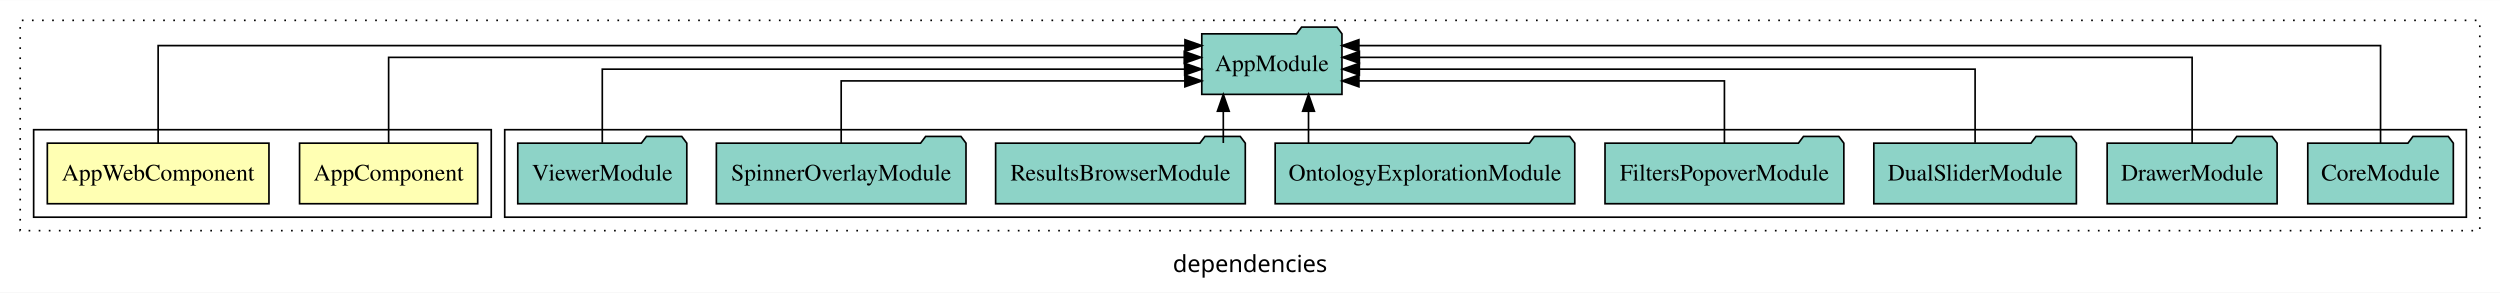
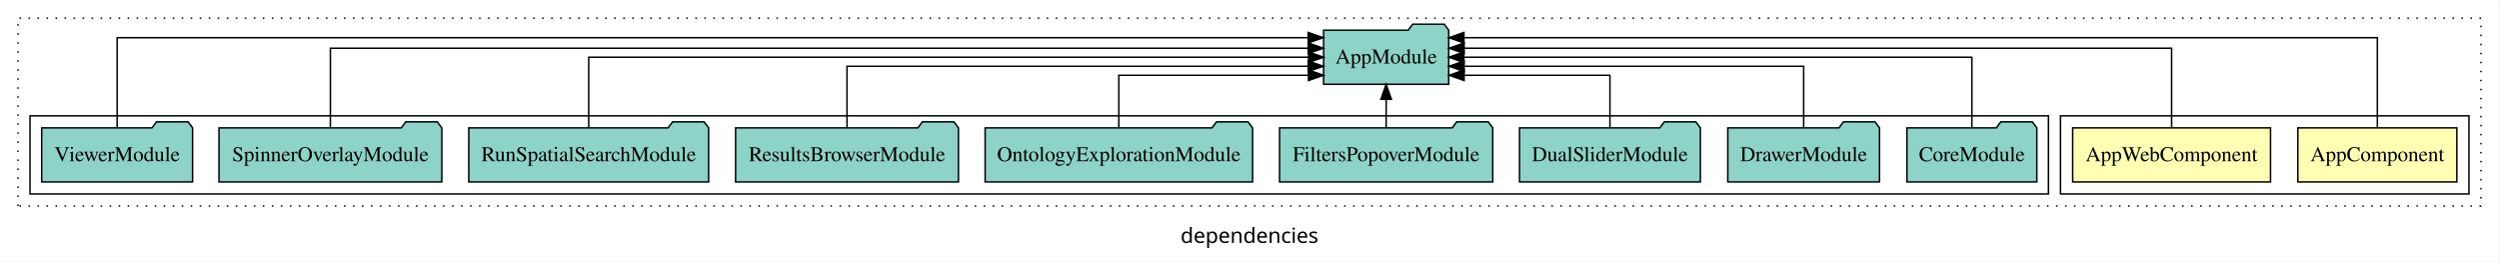
- <svg xmlns="http://www.w3.org/2000/svg" width="1486pt" height="174pt" viewBox="0.00 0.00 1486.00 173.80">
+ <svg xmlns="http://www.w3.org/2000/svg" width="1664pt" height="174pt" viewBox="0.00 0.00 1664.00 173.80">
  <g id="graph0" class="graph" transform="scale(1 1) rotate(0) translate(4 169.8)">
-     <polygon fill="white" stroke="transparent" points="-4,4 -4,-169.8 1482,-169.8 1482,4 -4,4" />
-     <text text-anchor="middle" x="739" y="-8.2" font-family="sans-serif" font-size="14.00">dependencies</text>
+     <polygon fill="white" stroke="transparent" points="-4,4 -4,-169.8 1660,-169.8 1660,4 -4,4" />
+     <text text-anchor="middle" x="828" y="-8.2" font-family="sans-serif" font-size="14.00">dependencies</text>
    <g id="clust1" class="cluster">
-       <polygon fill="none" stroke="black" stroke-dasharray="1,5" points="8,-32.8 8,-157.8 1470,-157.8 1470,-32.8 8,-32.8" />
+       <polygon fill="none" stroke="black" stroke-dasharray="1,5" points="8,-32.8 8,-157.8 1648,-157.8 1648,-32.8 8,-32.8" />
+     </g>
+     <g id="clust2" class="cluster">
+       <polygon fill="none" stroke="black" points="1368,-40.8 1368,-92.8 1640,-92.8 1640,-40.8 1368,-40.8" />
    </g>
    <g id="clust5" class="cluster">
-       <polygon fill="none" stroke="black" points="296,-40.8 296,-92.8 1462,-92.8 1462,-40.8 296,-40.8" />
-     </g>
-     <g id="clust2" class="cluster">
-       <polygon fill="none" stroke="black" points="16,-40.8 16,-92.8 288,-92.8 288,-40.8 16,-40.8" />
+       <polygon fill="none" stroke="black" points="16,-40.8 16,-92.8 1360,-92.8 1360,-40.8 16,-40.8" />
    </g>
    <g id="node1" class="node">
-       <polygon fill="#ffffb3" stroke="black" points="279.94,-84.8 174.06,-84.8 174.06,-48.8 279.94,-48.8 279.94,-84.8" />
-       <text text-anchor="middle" x="227" y="-62.6" font-family="Times,serif" font-size="14.00">AppComponent</text>
+       <polygon fill="#ffffb3" stroke="black" points="1631.94,-84.8 1526.06,-84.8 1526.06,-48.8 1631.94,-48.8 1631.94,-84.8" />
+       <text text-anchor="middle" x="1579" y="-62.6" font-family="Times,serif" font-size="14.00">AppComponent</text>
    </g>
    <g id="node3" class="node">
-       <polygon fill="#8dd3c7" stroke="black" points="793.66,-149.8 790.66,-153.8 769.66,-153.8 766.66,-149.8 710.34,-149.8 710.34,-113.8 793.66,-113.8 793.66,-149.8" />
-       <text text-anchor="middle" x="752" y="-127.6" font-family="Times,serif" font-size="14.00">AppModule</text>
+       <polygon fill="#8dd3c7" stroke="black" points="960.66,-149.8 957.66,-153.8 936.66,-153.8 933.66,-149.8 877.34,-149.8 877.34,-113.8 960.66,-113.8 960.66,-149.8" />
+       <text text-anchor="middle" x="919" y="-127.6" font-family="Times,serif" font-size="14.00">AppModule</text>
    </g>
    <g id="edge1" class="edge">
-       <path fill="none" stroke="black" d="M227,-84.93C227,-105.37 227,-135.8 227,-135.8 227,-135.8 699.92,-135.8 699.92,-135.8" />
-       <polygon fill="black" stroke="black" points="699.92,-139.3 709.92,-135.8 699.92,-132.3 699.92,-139.3" />
+       <path fill="none" stroke="black" d="M1579,-84.89C1579,-107.93 1579,-144.8 1579,-144.8 1579,-144.8 970.79,-144.8 970.79,-144.8" />
+       <polygon fill="black" stroke="black" points="970.79,-141.3 960.79,-144.8 970.79,-148.3 970.79,-141.3" />
    </g>
    <g id="node2" class="node">
-       <polygon fill="#ffffb3" stroke="black" points="155.87,-84.8 24.13,-84.8 24.13,-48.8 155.87,-48.8 155.87,-84.8" />
-       <text text-anchor="middle" x="90" y="-62.6" font-family="Times,serif" font-size="14.00">AppWebComponent</text>
+       <polygon fill="#ffffb3" stroke="black" points="1507.87,-84.8 1376.13,-84.8 1376.13,-48.8 1507.87,-48.8 1507.87,-84.8" />
+       <text text-anchor="middle" x="1442" y="-62.6" font-family="Times,serif" font-size="14.00">AppWebComponent</text>
    </g>
    <g id="edge2" class="edge">
-       <path fill="none" stroke="black" d="M90,-84.81C90,-107.29 90,-142.8 90,-142.8 90,-142.8 700.34,-142.8 700.34,-142.8" />
-       <polygon fill="black" stroke="black" points="700.34,-146.3 710.34,-142.8 700.34,-139.3 700.34,-146.3" />
+       <path fill="none" stroke="black" d="M1442,-85.08C1442,-106.12 1442,-137.8 1442,-137.8 1442,-137.8 970.92,-137.8 970.92,-137.8" />
+       <polygon fill="black" stroke="black" points="970.92,-134.3 960.92,-137.8 970.92,-141.3 970.92,-134.3" />
    </g>
    <g id="node4" class="node">
-       <polygon fill="#8dd3c7" stroke="black" points="1454.26,-84.8 1451.26,-88.8 1430.26,-88.8 1427.26,-84.8 1367.74,-84.8 1367.74,-48.8 1454.26,-48.8 1454.26,-84.8" />
-       <text text-anchor="middle" x="1411" y="-62.6" font-family="Times,serif" font-size="14.00">CoreModule</text>
+       <polygon fill="#8dd3c7" stroke="black" points="1352.26,-84.8 1349.26,-88.8 1328.26,-88.8 1325.26,-84.8 1265.74,-84.8 1265.74,-48.8 1352.26,-48.8 1352.26,-84.8" />
+       <text text-anchor="middle" x="1309" y="-62.6" font-family="Times,serif" font-size="14.00">CoreModule</text>
    </g>
    <g id="edge3" class="edge">
-       <path fill="none" stroke="black" d="M1411,-84.81C1411,-107.29 1411,-142.8 1411,-142.8 1411,-142.8 803.72,-142.8 803.72,-142.8" />
-       <polygon fill="black" stroke="black" points="803.72,-139.3 793.72,-142.8 803.72,-146.3 803.72,-139.3" />
+       <path fill="none" stroke="black" d="M1309,-84.91C1309,-104.14 1309,-131.8 1309,-131.8 1309,-131.8 970.74,-131.8 970.74,-131.8" />
+       <polygon fill="black" stroke="black" points="970.74,-128.3 960.74,-131.8 970.74,-135.3 970.74,-128.3" />
    </g>
    <g id="node5" class="node">
-       <polygon fill="#8dd3c7" stroke="black" points="1349.51,-84.8 1346.51,-88.8 1325.51,-88.8 1322.51,-84.8 1248.49,-84.8 1248.49,-48.8 1349.51,-48.8 1349.51,-84.8" />
-       <text text-anchor="middle" x="1299" y="-62.6" font-family="Times,serif" font-size="14.00">DrawerModule</text>
+       <polygon fill="#8dd3c7" stroke="black" points="1247.51,-84.8 1244.51,-88.8 1223.51,-88.8 1220.51,-84.8 1146.49,-84.8 1146.49,-48.8 1247.51,-48.8 1247.51,-84.8" />
+       <text text-anchor="middle" x="1197" y="-62.6" font-family="Times,serif" font-size="14.00">DrawerModule</text>
    </g>
    <g id="edge4" class="edge">
-       <path fill="none" stroke="black" d="M1299,-84.93C1299,-105.37 1299,-135.8 1299,-135.8 1299,-135.8 804.01,-135.8 804.01,-135.8" />
-       <polygon fill="black" stroke="black" points="804.01,-132.3 794.01,-135.8 804.01,-139.3 804.01,-132.3" />
+       <path fill="none" stroke="black" d="M1197,-84.82C1197,-102.17 1197,-125.8 1197,-125.8 1197,-125.8 970.92,-125.8 970.92,-125.8" />
+       <polygon fill="black" stroke="black" points="970.92,-122.3 960.92,-125.8 970.92,-129.3 970.92,-122.3" />
    </g>
    <g id="node6" class="node">
-       <polygon fill="#8dd3c7" stroke="black" points="1230.2,-84.8 1227.2,-88.8 1206.2,-88.8 1203.2,-84.8 1109.8,-84.8 1109.8,-48.8 1230.2,-48.8 1230.2,-84.8" />
-       <text text-anchor="middle" x="1170" y="-62.6" font-family="Times,serif" font-size="14.00">DualSliderModule</text>
+       <polygon fill="#8dd3c7" stroke="black" points="1128.2,-84.8 1125.2,-88.8 1104.2,-88.8 1101.2,-84.8 1007.8,-84.8 1007.8,-48.8 1128.2,-48.8 1128.2,-84.8" />
+       <text text-anchor="middle" x="1068" y="-62.6" font-family="Times,serif" font-size="14.00">DualSliderModule</text>
    </g>
    <g id="edge5" class="edge">
-       <path fill="none" stroke="black" d="M1170,-85.07C1170,-103.36 1170,-128.8 1170,-128.8 1170,-128.8 803.99,-128.8 803.99,-128.8" />
-       <polygon fill="black" stroke="black" points="803.99,-125.3 793.99,-128.8 803.99,-132.3 803.99,-125.3" />
+       <path fill="none" stroke="black" d="M1068,-85.04C1068,-100.37 1068,-119.8 1068,-119.8 1068,-119.8 970.9,-119.8 970.9,-119.8" />
+       <polygon fill="black" stroke="black" points="970.9,-116.3 960.9,-119.8 970.9,-123.3 970.9,-116.3" />
    </g>
    <g id="node7" class="node">
-       <polygon fill="#8dd3c7" stroke="black" points="1091.98,-84.8 1088.98,-88.8 1067.98,-88.8 1064.98,-84.8 950.02,-84.8 950.02,-48.8 1091.98,-48.8 1091.98,-84.8" />
-       <text text-anchor="middle" x="1021" y="-62.6" font-family="Times,serif" font-size="14.00">FiltersPopoverModule</text>
+       <polygon fill="#8dd3c7" stroke="black" points="989.98,-84.8 986.98,-88.8 965.98,-88.8 962.98,-84.8 848.02,-84.8 848.02,-48.8 989.98,-48.8 989.98,-84.8" />
+       <text text-anchor="middle" x="919" y="-62.6" font-family="Times,serif" font-size="14.00">FiltersPopoverModule</text>
    </g>
    <g id="edge6" class="edge">
-       <path fill="none" stroke="black" d="M1021,-84.81C1021,-100.85 1021,-121.8 1021,-121.8 1021,-121.8 803.74,-121.8 803.74,-121.8" />
-       <polygon fill="black" stroke="black" points="803.74,-118.3 793.74,-121.8 803.74,-125.3 803.74,-118.3" />
+       <path fill="none" stroke="black" d="M919,-84.91C919,-84.91 919,-103.79 919,-103.79" />
+       <polygon fill="black" stroke="black" points="915.5,-103.79 919,-113.79 922.5,-103.79 915.5,-103.79" />
    </g>
    <g id="node8" class="node">
-       <polygon fill="#8dd3c7" stroke="black" points="932.04,-84.8 929.04,-88.8 908.04,-88.8 905.04,-84.8 753.96,-84.8 753.96,-48.8 932.04,-48.8 932.04,-84.8" />
-       <text text-anchor="middle" x="843" y="-62.6" font-family="Times,serif" font-size="14.00">OntologyExplorationModule</text>
+       <polygon fill="#8dd3c7" stroke="black" points="830.04,-84.8 827.04,-88.8 806.04,-88.8 803.04,-84.8 651.96,-84.8 651.96,-48.8 830.04,-48.8 830.04,-84.8" />
+       <text text-anchor="middle" x="741" y="-62.6" font-family="Times,serif" font-size="14.00">OntologyExplorationModule</text>
    </g>
    <g id="edge7" class="edge">
-       <path fill="none" stroke="black" d="M773.78,-84.91C773.78,-84.91 773.78,-103.79 773.78,-103.79" />
-       <polygon fill="black" stroke="black" points="770.28,-103.79 773.78,-113.79 777.28,-103.79 770.28,-103.79" />
+       <path fill="none" stroke="black" d="M741,-85.04C741,-100.37 741,-119.8 741,-119.8 741,-119.8 867.27,-119.8 867.27,-119.8" />
+       <polygon fill="black" stroke="black" points="867.27,-123.3 877.27,-119.8 867.27,-116.3 867.27,-123.3" />
    </g>
    <g id="node9" class="node">
-       <polygon fill="#8dd3c7" stroke="black" points="736.2,-84.8 733.2,-88.8 712.2,-88.8 709.2,-84.8 587.8,-84.8 587.8,-48.8 736.2,-48.8 736.2,-84.8" />
-       <text text-anchor="middle" x="662" y="-62.6" font-family="Times,serif" font-size="14.00">ResultsBrowserModule</text>
+       <polygon fill="#8dd3c7" stroke="black" points="634.2,-84.8 631.2,-88.8 610.2,-88.8 607.2,-84.8 485.8,-84.8 485.8,-48.8 634.2,-48.8 634.2,-84.8" />
+       <text text-anchor="middle" x="560" y="-62.6" font-family="Times,serif" font-size="14.00">ResultsBrowserModule</text>
    </g>
    <g id="edge8" class="edge">
-       <path fill="none" stroke="black" d="M723.13,-84.91C723.13,-84.91 723.13,-103.79 723.13,-103.79" />
-       <polygon fill="black" stroke="black" points="719.63,-103.79 723.13,-113.79 726.63,-103.79 719.63,-103.79" />
+       <path fill="none" stroke="black" d="M560,-84.82C560,-102.17 560,-125.8 560,-125.8 560,-125.8 867.12,-125.8 867.12,-125.8" />
+       <polygon fill="black" stroke="black" points="867.12,-129.3 877.12,-125.8 867.12,-122.3 867.12,-129.3" />
    </g>
    <g id="node10" class="node">
-       <polygon fill="#8dd3c7" stroke="black" points="570.19,-84.8 567.19,-88.8 546.19,-88.8 543.19,-84.8 421.81,-84.8 421.81,-48.8 570.19,-48.8 570.19,-84.8" />
-       <text text-anchor="middle" x="496" y="-62.6" font-family="Times,serif" font-size="14.00">SpinnerOverlayModule</text>
+       <polygon fill="#8dd3c7" stroke="black" points="467.86,-84.8 464.86,-88.8 443.86,-88.8 440.86,-84.8 308.14,-84.8 308.14,-48.8 467.86,-48.8 467.86,-84.8" />
+       <text text-anchor="middle" x="388" y="-62.6" font-family="Times,serif" font-size="14.00">RunSpatialSearchModule</text>
    </g>
    <g id="edge9" class="edge">
-       <path fill="none" stroke="black" d="M496,-84.81C496,-100.85 496,-121.8 496,-121.8 496,-121.8 700.3,-121.8 700.3,-121.8" />
-       <polygon fill="black" stroke="black" points="700.3,-125.3 710.3,-121.8 700.3,-118.3 700.3,-125.3" />
+       <path fill="none" stroke="black" d="M388,-84.91C388,-104.14 388,-131.8 388,-131.8 388,-131.8 867.33,-131.8 867.33,-131.8" />
+       <polygon fill="black" stroke="black" points="867.33,-135.3 877.33,-131.8 867.33,-128.3 867.33,-135.3" />
    </g>
    <g id="node11" class="node">
-       <polygon fill="#8dd3c7" stroke="black" points="404.24,-84.8 401.24,-88.8 380.24,-88.8 377.24,-84.8 303.76,-84.8 303.76,-48.8 404.24,-48.8 404.24,-84.8" />
-       <text text-anchor="middle" x="354" y="-62.6" font-family="Times,serif" font-size="14.00">ViewerModule</text>
+       <polygon fill="#8dd3c7" stroke="black" points="290.19,-84.8 287.19,-88.8 266.19,-88.8 263.19,-84.8 141.81,-84.8 141.81,-48.8 290.19,-48.8 290.19,-84.8" />
+       <text text-anchor="middle" x="216" y="-62.6" font-family="Times,serif" font-size="14.00">SpinnerOverlayModule</text>
    </g>
    <g id="edge10" class="edge">
-       <path fill="none" stroke="black" d="M354,-85.07C354,-103.36 354,-128.8 354,-128.8 354,-128.8 700.16,-128.8 700.16,-128.8" />
-       <polygon fill="black" stroke="black" points="700.16,-132.3 710.16,-128.8 700.16,-125.3 700.16,-132.3" />
+       <path fill="none" stroke="black" d="M216,-85.08C216,-106.12 216,-137.8 216,-137.8 216,-137.8 867.13,-137.8 867.13,-137.8" />
+       <polygon fill="black" stroke="black" points="867.13,-141.3 877.13,-137.8 867.13,-134.3 867.13,-141.3" />
+     </g>
+     <g id="node12" class="node">
+       <polygon fill="#8dd3c7" stroke="black" points="124.24,-84.8 121.24,-88.8 100.24,-88.8 97.24,-84.8 23.76,-84.8 23.76,-48.8 124.24,-48.8 124.24,-84.8" />
+       <text text-anchor="middle" x="74" y="-62.6" font-family="Times,serif" font-size="14.00">ViewerModule</text>
+     </g>
+     <g id="edge11" class="edge">
+       <path fill="none" stroke="black" d="M74,-84.89C74,-107.93 74,-144.8 74,-144.8 74,-144.8 867.1,-144.8 867.1,-144.8" />
+       <polygon fill="black" stroke="black" points="867.1,-148.3 877.1,-144.8 867.1,-141.3 867.1,-148.3" />
    </g>
  </g>
</svg>
